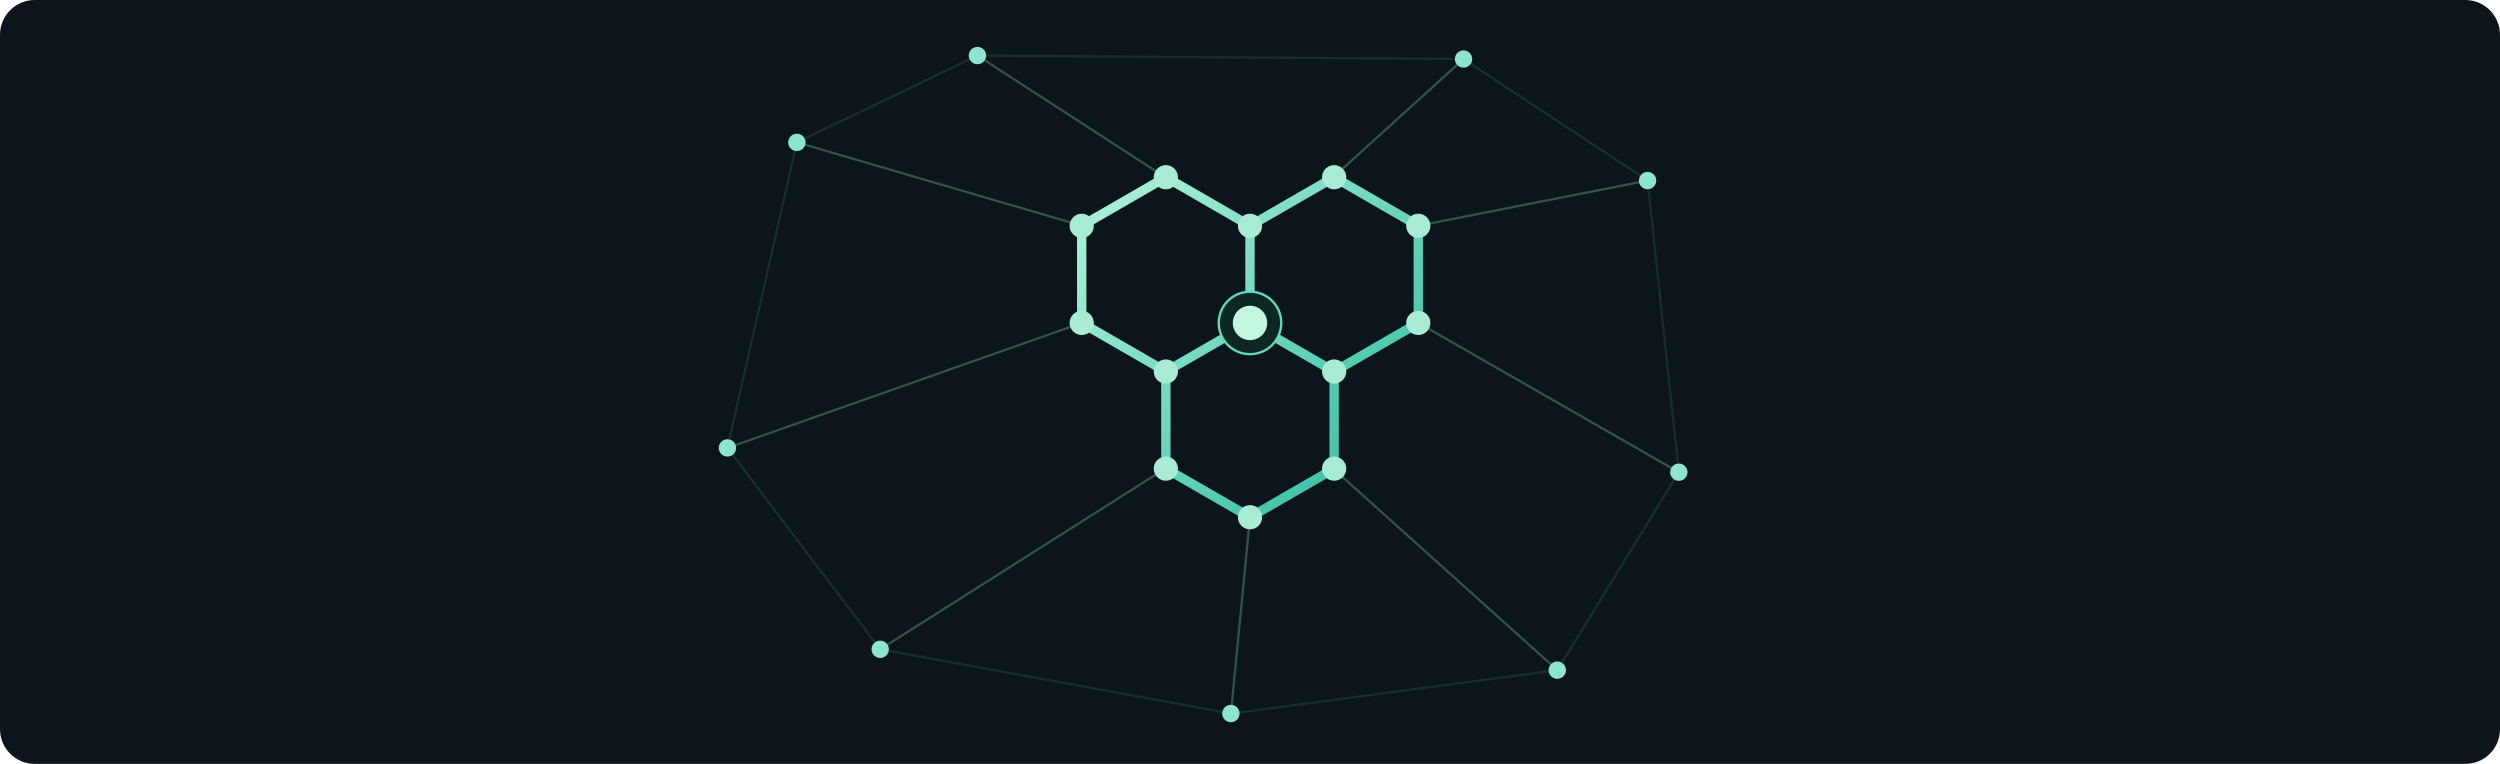
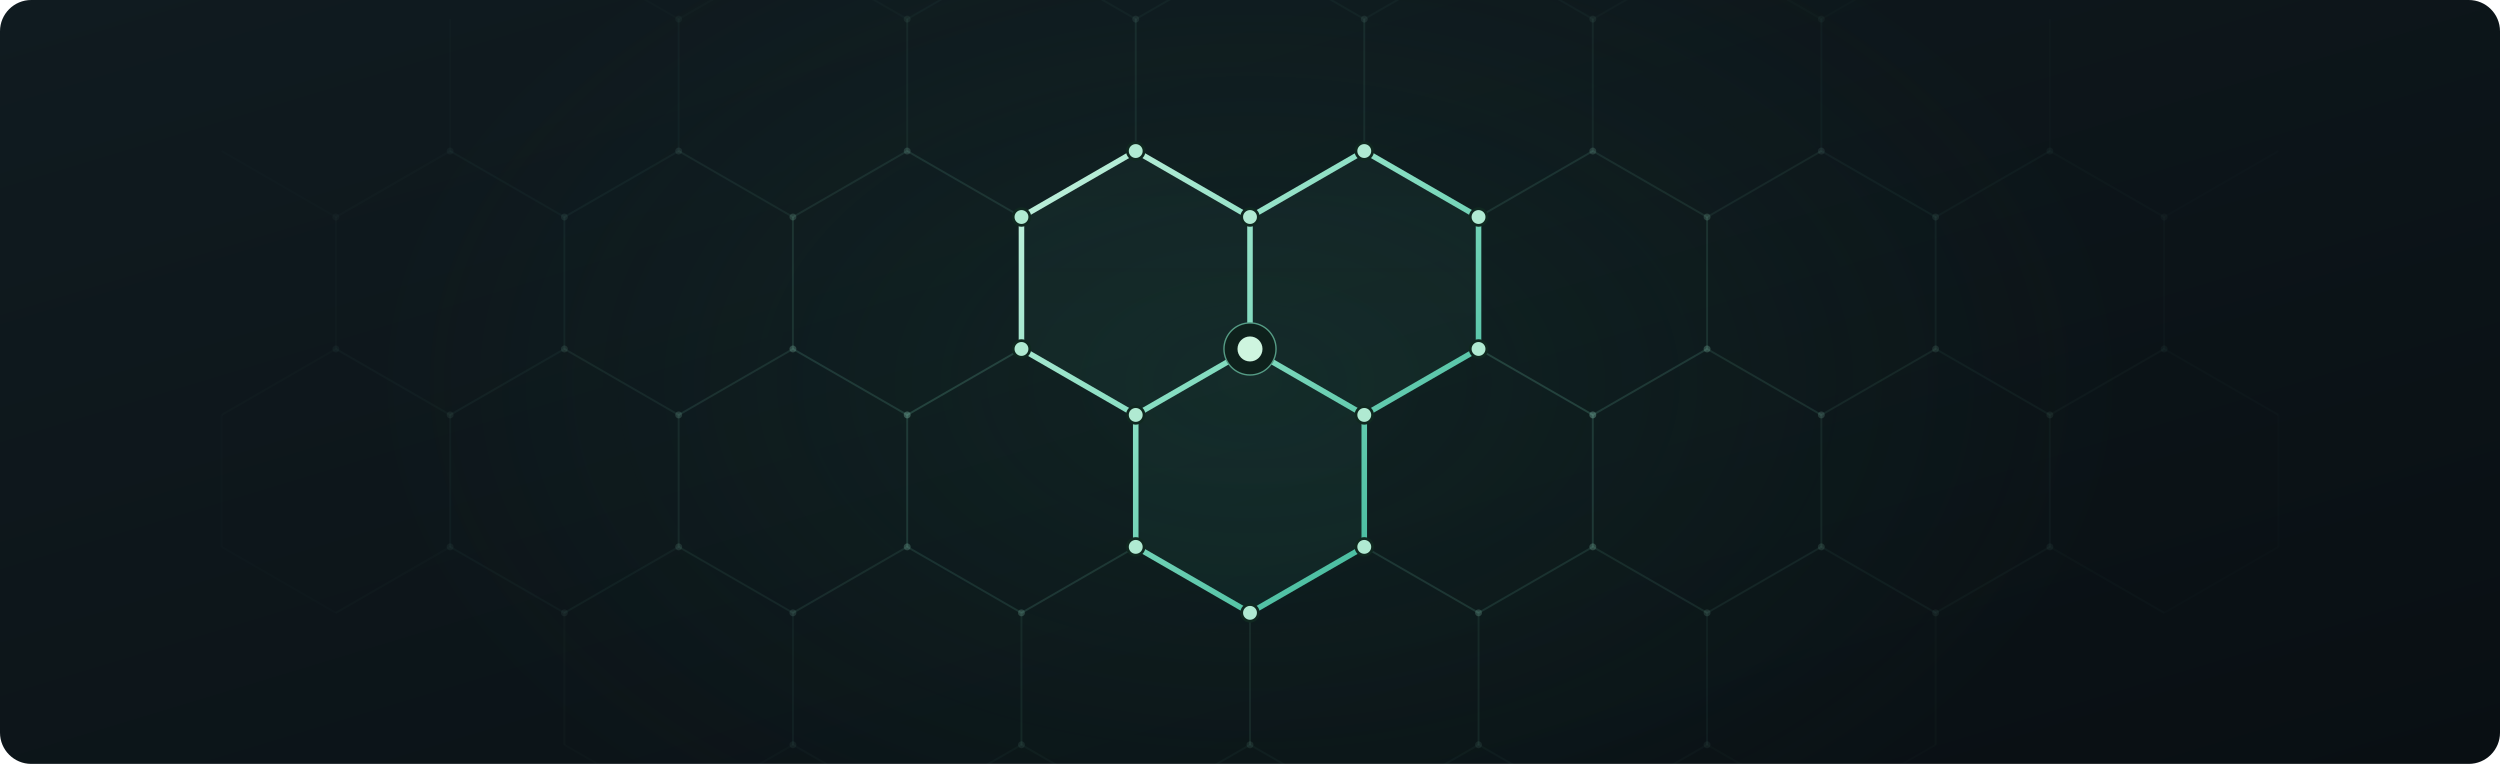
<svg xmlns="http://www.w3.org/2000/svg" width="1440" height="440" viewBox="0 0 1440 440" role="img" aria-labelledby="title desc">
  <defs>
-     <linearGradient id="bond" x1="0" y1="0" x2="1" y2="1">
-       <stop stop-color="#b2f3dc" />
-       <stop offset="1" stop-color="#27b99e" />
+     <linearGradient id="background" x1="0" y1="0" x2="1" y2="1">
+       <stop stop-color="#101b20" />
+       <stop offset="1" stop-color="#090f13" />
    </linearGradient>
+     <radialGradient id="light">
+       <stop stop-color="#1c5040" stop-opacity=".24" />
+       <stop offset="1" stop-color="#1c5040" stop-opacity="0" />
+     </radialGradient>
+     <linearGradient id="bond" gradientUnits="userSpaceOnUse" x1="590" y1="87" x2="850" y2="353">
+       <stop stop-color="#c4f1dd" />
+       <stop offset=".45" stop-color="#83dcc0" />
+       <stop offset="1" stop-color="#2eae91" />
+     </linearGradient>
+     <linearGradient id="cell" gradientUnits="userSpaceOnUse" x1="720" y1="87" x2="720" y2="353">
+       <stop stop-color="#90e0c3" stop-opacity=".035" />
+       <stop offset="1" stop-color="#2aa68b" stop-opacity=".075" />
+     </linearGradient>
+     <clipPath id="frame">
+       <rect width="1440" height="440" rx="18" />
+     </clipPath>
  </defs>
-   <rect width="1440" height="440" rx="20" fill="#0c161a" />
-   <g transform="translate(-381 -44)">
-     <g fill="none" stroke="#315449" stroke-width="1.3">
-       <path d="M840 126L1004 174M944 76L1052 146M1224 78L1149 146M1330 148L1198 174M1348 316L1198 230M1278 430L1149 314M1090 455L1101 342M888 418L1052 314M800 302L1004 230" />
-       <path d="M840 126L944 76L1224 78L1330 148L1348 316L1278 430L1090 455L888 418L800 302Z" stroke-opacity=".38" />
-     </g>
-     <circle cx="840" cy="126" r="5" fill="#8ce5d1" />
-     <circle cx="944" cy="76" r="5" fill="#8ce5d1" />
-     <circle cx="1224" cy="78" r="5" fill="#8ce5d1" />
-     <circle cx="1330" cy="148" r="5" fill="#8ce5d1" />
-     <circle cx="1348" cy="316" r="5" fill="#8ce5d1" />
-     <circle cx="1278" cy="430" r="5" fill="#8ce5d1" />
-     <circle cx="1090" cy="455" r="5" fill="#8ce5d1" />
-     <circle cx="888" cy="418" r="5" fill="#8ce5d1" />
-     <circle cx="800" cy="302" r="5" fill="#8ce5d1" />
-     <g transform="translate(957 100) scale(4.5)">
-       <path d="M10.46 16.46L10.46 28.89M10.46 16.46L21.23 10.24M10.46 28.89L21.23 35.11M21.23 10.24L32 16.46M21.23 35.11L21.23 47.54M21.23 35.11L32 28.89M21.23 47.54L32 53.76M32 16.46L32 28.89M32 16.46L42.77 10.24M32 28.89L42.77 35.11M32 53.76L42.77 47.54M42.77 10.24L53.54 16.46M42.77 35.11L42.77 47.54M42.77 35.11L53.54 28.89M53.54 16.46L53.54 28.89" stroke="url(#bond)" stroke-width="1.2" fill="none" stroke-linecap="round" />
-       <g fill="#a8ecd6">
-         <circle cx="10.46" cy="16.46" r="1.55" />
-         <circle cx="10.46" cy="28.89" r="1.55" />
-         <circle cx="21.23" cy="10.24" r="1.55" />
-         <circle cx="21.23" cy="35.11" r="1.55" />
-         <circle cx="21.23" cy="47.54" r="1.55" />
-         <circle cx="32" cy="16.46" r="1.55" />
-         <circle cx="32" cy="53.76" r="1.55" />
-         <circle cx="42.77" cy="10.24" r="1.55" />
-         <circle cx="42.77" cy="35.11" r="1.55" />
-         <circle cx="42.77" cy="47.54" r="1.55" />
-         <circle cx="53.54" cy="16.46" r="1.55" />
-         <circle cx="53.54" cy="28.89" r="1.55" />
-       </g>
-       <circle cx="32" cy="28.89" r="4" fill="#0d2823" stroke="#62d9b8" stroke-width=".3" />
-       <circle cx="32" cy="28.89" r="2.2" fill="#c3f8df" />
-     </g>
+   <g clip-path="url(#frame)">
+     <rect width="1440" height="440" fill="url(#background)" />
+     <ellipse cx="720" cy="220" rx="510" ry="320" fill="url(#light)" />
+     <g fill="none" stroke="#65b39b" stroke-width="1.1">
+       <path d="M127.639 87.0L193.457 125.0" opacity="0.014" />
+       <path d="M127.639 239.0L127.639 315.0" opacity="0.015" />
+       <path d="M127.639 239.0L193.457 201.0" opacity="0.022" />
+       <path d="M127.639 315.0L193.457 353.0" opacity="0.014" />
+       <path d="M193.457 125.0L193.457 201.0" opacity="0.027" />
+       <path d="M193.457 125.0L259.274 87.0" opacity="0.026" />
+       <path d="M193.457 201.0L259.274 239.0" opacity="0.040" />
+       <path d="M193.457 353.0L259.274 315.0" opacity="0.026" />
+       <path d="M259.274 11.0L259.274 87.0" opacity="0.019" />
+       <path d="M259.274 87.0L325.092 125.0" opacity="0.043" />
+       <path d="M259.274 239.0L259.274 315.0" opacity="0.046" />
+       <path d="M259.274 239.0L325.092 201.0" opacity="0.066" />
+       <path d="M259.274 315.0L325.092 353.0" opacity="0.043" />
+       <path d="M325.092 -27.0L390.91 11.0" opacity="0.018" />
+       <path d="M325.092 125.0L325.092 201.0" opacity="0.074" />
+       <path d="M325.092 125.0L390.91 87.0" opacity="0.066" />
+       <path d="M325.092 201.0L390.91 239.0" opacity="0.101" />
+       <path d="M325.092 353.0L325.092 429.0" opacity="0.031" />
+       <path d="M325.092 353.0L390.91 315.0" opacity="0.066" />
+       <path d="M325.092 429.0L390.91 467.0" opacity="0.018" />
+       <path d="M390.91 11.0L390.91 87.0" opacity="0.046" />
+       <path d="M390.91 11.0L456.728 -27.0" opacity="0.026" />
+       <path d="M390.91 87.0L456.728 125.0" opacity="0.094" />
+       <path d="M390.91 239.0L390.91 315.0" opacity="0.109" />
+       <path d="M390.91 239.0L456.728 201.0" opacity="0.145" />
+       <path d="M390.91 315.0L456.728 353.0" opacity="0.094" />
+       <path d="M390.91 467.0L456.728 429.0" opacity="0.026" />
+       <path d="M456.728 -27.0L522.546 11.0" opacity="0.034" />
+       <path d="M456.728 125.0L456.728 201.0" opacity="0.151" />
+       <path d="M456.728 125.0L522.546 87.0" opacity="0.125" />
+       <path d="M456.728 201.0L522.546 239.0" opacity="0.193" />
+       <path d="M456.728 353.0L456.728 429.0" opacity="0.064" />
+       <path d="M456.728 353.0L522.546 315.0" opacity="0.125" />
+       <path d="M456.728 429.0L522.546 467.0" opacity="0.034" />
+       <path d="M522.546 11.0L522.546 87.0" opacity="0.082" />
+       <path d="M522.546 11.0L588.364 -27.0" opacity="0.043" />
+       <path d="M522.546 87.0L588.364 125.0" opacity="0.156" />
+       <path d="M522.546 239.0L522.546 315.0" opacity="0.195" />
+       <path d="M522.546 239.0L588.364 201.0" opacity="0.240" />
+       <path d="M522.546 315.0L588.364 353.0" opacity="0.156" />
+       <path d="M522.546 467.0L522.546 543.0" opacity="0.015" />
+       <path d="M522.546 467.0L588.364 429.0" opacity="0.043" />
+       <path d="M588.364 -103.0L588.364 -27.0" opacity="0.017" />
+       <path d="M588.364 -27.0L654.182 11.0" opacity="0.049" />
+       <path d="M588.364 353.0L588.364 429.0" opacity="0.098" />
+       <path d="M588.364 353.0L654.182 315.0" opacity="0.180" />
+       <path d="M588.364 429.0L654.182 467.0" opacity="0.049" />
+       <path d="M654.182 11.0L654.182 87.0" opacity="0.109" />
+       <path d="M654.182 11.0L720.0 -27.0" opacity="0.053" />
+       <path d="M654.182 467.0L654.182 543.0" opacity="0.019" />
+       <path d="M654.182 467.0L720.0 429.0" opacity="0.053" />
+       <path d="M720.0 -103.0L720.0 -27.0" opacity="0.020" />
+       <path d="M720.0 -27.0L785.818 11.0" opacity="0.053" />
+       <path d="M720.0 353.0L720.0 429.0" opacity="0.113" />
+       <path d="M720.0 429.0L785.818 467.0" opacity="0.053" />
+       <path d="M785.818 11.0L785.818 87.0" opacity="0.109" />
+       <path d="M785.818 11.0L851.636 -27.0" opacity="0.049" />
+       <path d="M785.818 315.0L851.636 353.0" opacity="0.180" />
+       <path d="M785.818 467.0L785.818 543.0" opacity="0.019" />
+       <path d="M785.818 467.0L851.636 429.0" opacity="0.049" />
+       <path d="M851.636 -103.0L851.636 -27.0" opacity="0.017" />
+       <path d="M851.636 -27.0L917.454 11.0" opacity="0.043" />
+       <path d="M851.636 125.0L917.454 87.0" opacity="0.156" />
+       <path d="M851.636 201.0L917.454 239.0" opacity="0.240" />
+       <path d="M851.636 353.0L851.636 429.0" opacity="0.098" />
+       <path d="M851.636 353.0L917.454 315.0" opacity="0.156" />
+       <path d="M851.636 429.0L917.454 467.0" opacity="0.043" />
+       <path d="M917.454 11.0L917.454 87.0" opacity="0.082" />
+       <path d="M917.454 11.0L983.272 -27.0" opacity="0.034" />
+       <path d="M917.454 87.0L983.272 125.0" opacity="0.125" />
+       <path d="M917.454 239.0L917.454 315.0" opacity="0.195" />
+       <path d="M917.454 239.0L983.272 201.0" opacity="0.193" />
+       <path d="M917.454 315.0L983.272 353.0" opacity="0.125" />
+       <path d="M917.454 467.0L917.454 543.0" opacity="0.015" />
+       <path d="M917.454 467.0L983.272 429.0" opacity="0.034" />
+       <path d="M983.272 -27.0L1049.09 11.0" opacity="0.026" />
+       <path d="M983.272 125.0L983.272 201.0" opacity="0.151" />
+       <path d="M983.272 125.0L1049.09 87.0" opacity="0.094" />
+       <path d="M983.272 201.0L1049.09 239.0" opacity="0.145" />
+       <path d="M983.272 353.0L983.272 429.0" opacity="0.064" />
+       <path d="M983.272 353.0L1049.09 315.0" opacity="0.094" />
+       <path d="M983.272 429.0L1049.09 467.0" opacity="0.026" />
+       <path d="M1049.09 11.0L1049.09 87.0" opacity="0.046" />
+       <path d="M1049.09 11.0L1114.908 -27.0" opacity="0.018" />
+       <path d="M1049.09 87.0L1114.908 125.0" opacity="0.066" />
+       <path d="M1049.09 239.0L1049.09 315.0" opacity="0.109" />
+       <path d="M1049.09 239.0L1114.908 201.0" opacity="0.101" />
+       <path d="M1049.09 315.0L1114.908 353.0" opacity="0.066" />
+       <path d="M1049.09 467.0L1114.908 429.0" opacity="0.018" />
+       <path d="M1114.908 125.0L1114.908 201.0" opacity="0.074" />
+       <path d="M1114.908 125.0L1180.726 87.0" opacity="0.043" />
+       <path d="M1114.908 201.0L1180.726 239.0" opacity="0.066" />
+       <path d="M1114.908 353.0L1114.908 429.0" opacity="0.031" />
+       <path d="M1114.908 353.0L1180.726 315.0" opacity="0.043" />
+       <path d="M1180.726 11.0L1180.726 87.0" opacity="0.019" />
+       <path d="M1180.726 87.0L1246.543 125.0" opacity="0.026" />
+       <path d="M1180.726 239.0L1180.726 315.0" opacity="0.046" />
+       <path d="M1180.726 239.0L1246.543 201.0" opacity="0.040" />
+       <path d="M1180.726 315.0L1246.543 353.0" opacity="0.026" />
+       <path d="M1246.543 125.0L1246.543 201.0" opacity="0.027" />
+       <path d="M1246.543 125.0L1312.361 87.0" opacity="0.014" />
+       <path d="M1246.543 201.0L1312.361 239.0" opacity="0.022" />
+       <path d="M1246.543 353.0L1312.361 315.0" opacity="0.014" />
+       <path d="M1312.361 239.0L1312.361 315.0" opacity="0.015" />
+     </g>
+     <g fill="#8acbb5">
+       <circle cx="193.457" cy="125.0" r="2" opacity="0.036" />
+       <circle cx="193.457" cy="201.0" r="2" opacity="0.047" />
+       <circle cx="259.274" cy="87.0" r="2" opacity="0.046" />
+       <circle cx="259.274" cy="239.0" r="2" opacity="0.081" />
+       <circle cx="259.274" cy="315.0" r="2" opacity="0.061" />
+       <circle cx="325.092" cy="125.0" r="2" opacity="0.097" />
+       <circle cx="325.092" cy="201.0" r="2" opacity="0.130" />
+       <circle cx="325.092" cy="353.0" r="2" opacity="0.073" />
+       <circle cx="390.91" cy="11.0" r="2" opacity="0.046" />
+       <circle cx="390.91" cy="87.0" r="2" opacity="0.108" />
+       <circle cx="390.91" cy="239.0" r="2" opacity="0.193" />
+       <circle cx="390.91" cy="315.0" r="2" opacity="0.145" />
+       <circle cx="456.728" cy="-27.0" r="2" opacity="0.036" />
+       <circle cx="456.728" cy="125.0" r="2" opacity="0.200" />
+       <circle cx="456.728" cy="201.0" r="2" opacity="0.267" />
+       <circle cx="456.728" cy="353.0" r="2" opacity="0.150" />
+       <circle cx="456.728" cy="429.0" r="2" opacity="0.063" />
+       <circle cx="522.546" cy="11.0" r="2" opacity="0.081" />
+       <circle cx="522.546" cy="87.0" r="2" opacity="0.193" />
+       <circle cx="522.546" cy="239.0" r="2" opacity="0.343" />
+       <circle cx="522.546" cy="315.0" r="2" opacity="0.257" />
+       <circle cx="522.546" cy="467.0" r="2" opacity="0.046" />
+       <circle cx="588.364" cy="-27.0" r="2" opacity="0.055" />
+       <circle cx="588.364" cy="353.0" r="2" opacity="0.231" />
+       <circle cx="588.364" cy="429.0" r="2" opacity="0.097" />
+       <circle cx="654.182" cy="11.0" r="2" opacity="0.108" />
+       <circle cx="654.182" cy="467.0" r="2" opacity="0.061" />
+       <circle cx="720.0" cy="-27.0" r="2" opacity="0.063" />
+       <circle cx="720.0" cy="429.0" r="2" opacity="0.112" />
+       <circle cx="785.818" cy="11.0" r="2" opacity="0.108" />
+       <circle cx="785.818" cy="467.0" r="2" opacity="0.061" />
+       <circle cx="851.636" cy="-27.0" r="2" opacity="0.055" />
+       <circle cx="851.636" cy="353.0" r="2" opacity="0.231" />
+       <circle cx="851.636" cy="429.0" r="2" opacity="0.097" />
+       <circle cx="917.454" cy="11.0" r="2" opacity="0.081" />
+       <circle cx="917.454" cy="87.0" r="2" opacity="0.193" />
+       <circle cx="917.454" cy="239.0" r="2" opacity="0.343" />
+       <circle cx="917.454" cy="315.0" r="2" opacity="0.257" />
+       <circle cx="917.454" cy="467.0" r="2" opacity="0.046" />
+       <circle cx="983.272" cy="-27.0" r="2" opacity="0.036" />
+       <circle cx="983.272" cy="125.0" r="2" opacity="0.200" />
+       <circle cx="983.272" cy="201.0" r="2" opacity="0.267" />
+       <circle cx="983.272" cy="353.0" r="2" opacity="0.150" />
+       <circle cx="983.272" cy="429.0" r="2" opacity="0.063" />
+       <circle cx="1049.09" cy="11.0" r="2" opacity="0.046" />
+       <circle cx="1049.09" cy="87.0" r="2" opacity="0.108" />
+       <circle cx="1049.09" cy="239.0" r="2" opacity="0.193" />
+       <circle cx="1049.09" cy="315.0" r="2" opacity="0.145" />
+       <circle cx="1114.908" cy="125.0" r="2" opacity="0.097" />
+       <circle cx="1114.908" cy="201.0" r="2" opacity="0.130" />
+       <circle cx="1114.908" cy="353.0" r="2" opacity="0.073" />
+       <circle cx="1180.726" cy="87.0" r="2" opacity="0.046" />
+       <circle cx="1180.726" cy="239.0" r="2" opacity="0.081" />
+       <circle cx="1180.726" cy="315.0" r="2" opacity="0.061" />
+       <circle cx="1246.543" cy="125.0" r="2" opacity="0.036" />
+       <circle cx="1246.543" cy="201.0" r="2" opacity="0.047" />
+     </g>
+     <g fill="url(#cell)">
+       <polygon points="654.182,87.0 720.0,125.0 720.0,201.0 654.182,239.0 588.364,201.0 588.364,125.0" />
+       <polygon points="785.818,87.0 851.636,125.0 851.636,201.0 785.818,239.0 720.0,201.0 720.0,125.0" />
+       <polygon points="720.0,201.0 785.818,239.0 785.818,315.0 720.0,353.0 654.182,315.0 654.182,239.0" />
+     </g>
+     <path d="M588.364 125.0L588.364 201.0 M588.364 125.0L654.182 87.0 M588.364 201.0L654.182 239.0 M654.182 87.0L720.0 125.0 M654.182 239.0L654.182 315.0 M654.182 239.0L720.0 201.0 M654.182 315.0L720.0 353.0 M720.0 125.0L720.0 201.0 M720.0 125.0L785.818 87.0 M720.0 201.0L785.818 239.0 M720.0 353.0L785.818 315.0 M785.818 87.0L851.636 125.0 M785.818 239.0L785.818 315.0 M785.818 239.0L851.636 201.0 M851.636 125.0L851.636 201.0" fill="none" stroke="url(#bond)" stroke-width="3.2" stroke-linecap="round" stroke-linejoin="round" />
+     <g fill="#b0ead2" stroke="#102820" stroke-width="1.6">
+       <circle cx="588.364" cy="125.0" r="4.8" />
+       <circle cx="588.364" cy="201.0" r="4.8" />
+       <circle cx="654.182" cy="87.0" r="4.8" />
+       <circle cx="654.182" cy="239.0" r="4.8" />
+       <circle cx="654.182" cy="315.0" r="4.8" />
+       <circle cx="720.0" cy="125.0" r="4.8" />
+       <circle cx="720.0" cy="353.0" r="4.8" />
+       <circle cx="785.818" cy="87.0" r="4.8" />
+       <circle cx="785.818" cy="239.0" r="4.8" />
+       <circle cx="785.818" cy="315.0" r="4.8" />
+       <circle cx="851.636" cy="125.0" r="4.8" />
+       <circle cx="851.636" cy="201.0" r="4.8" />
+     </g>
+     <circle cx="720" cy="201" r="15" fill="#0e211c" stroke="#559c85" stroke-width=".8" />
+     <circle cx="720" cy="201" r="7.2" fill="#cef5df" />
  </g>
</svg>
